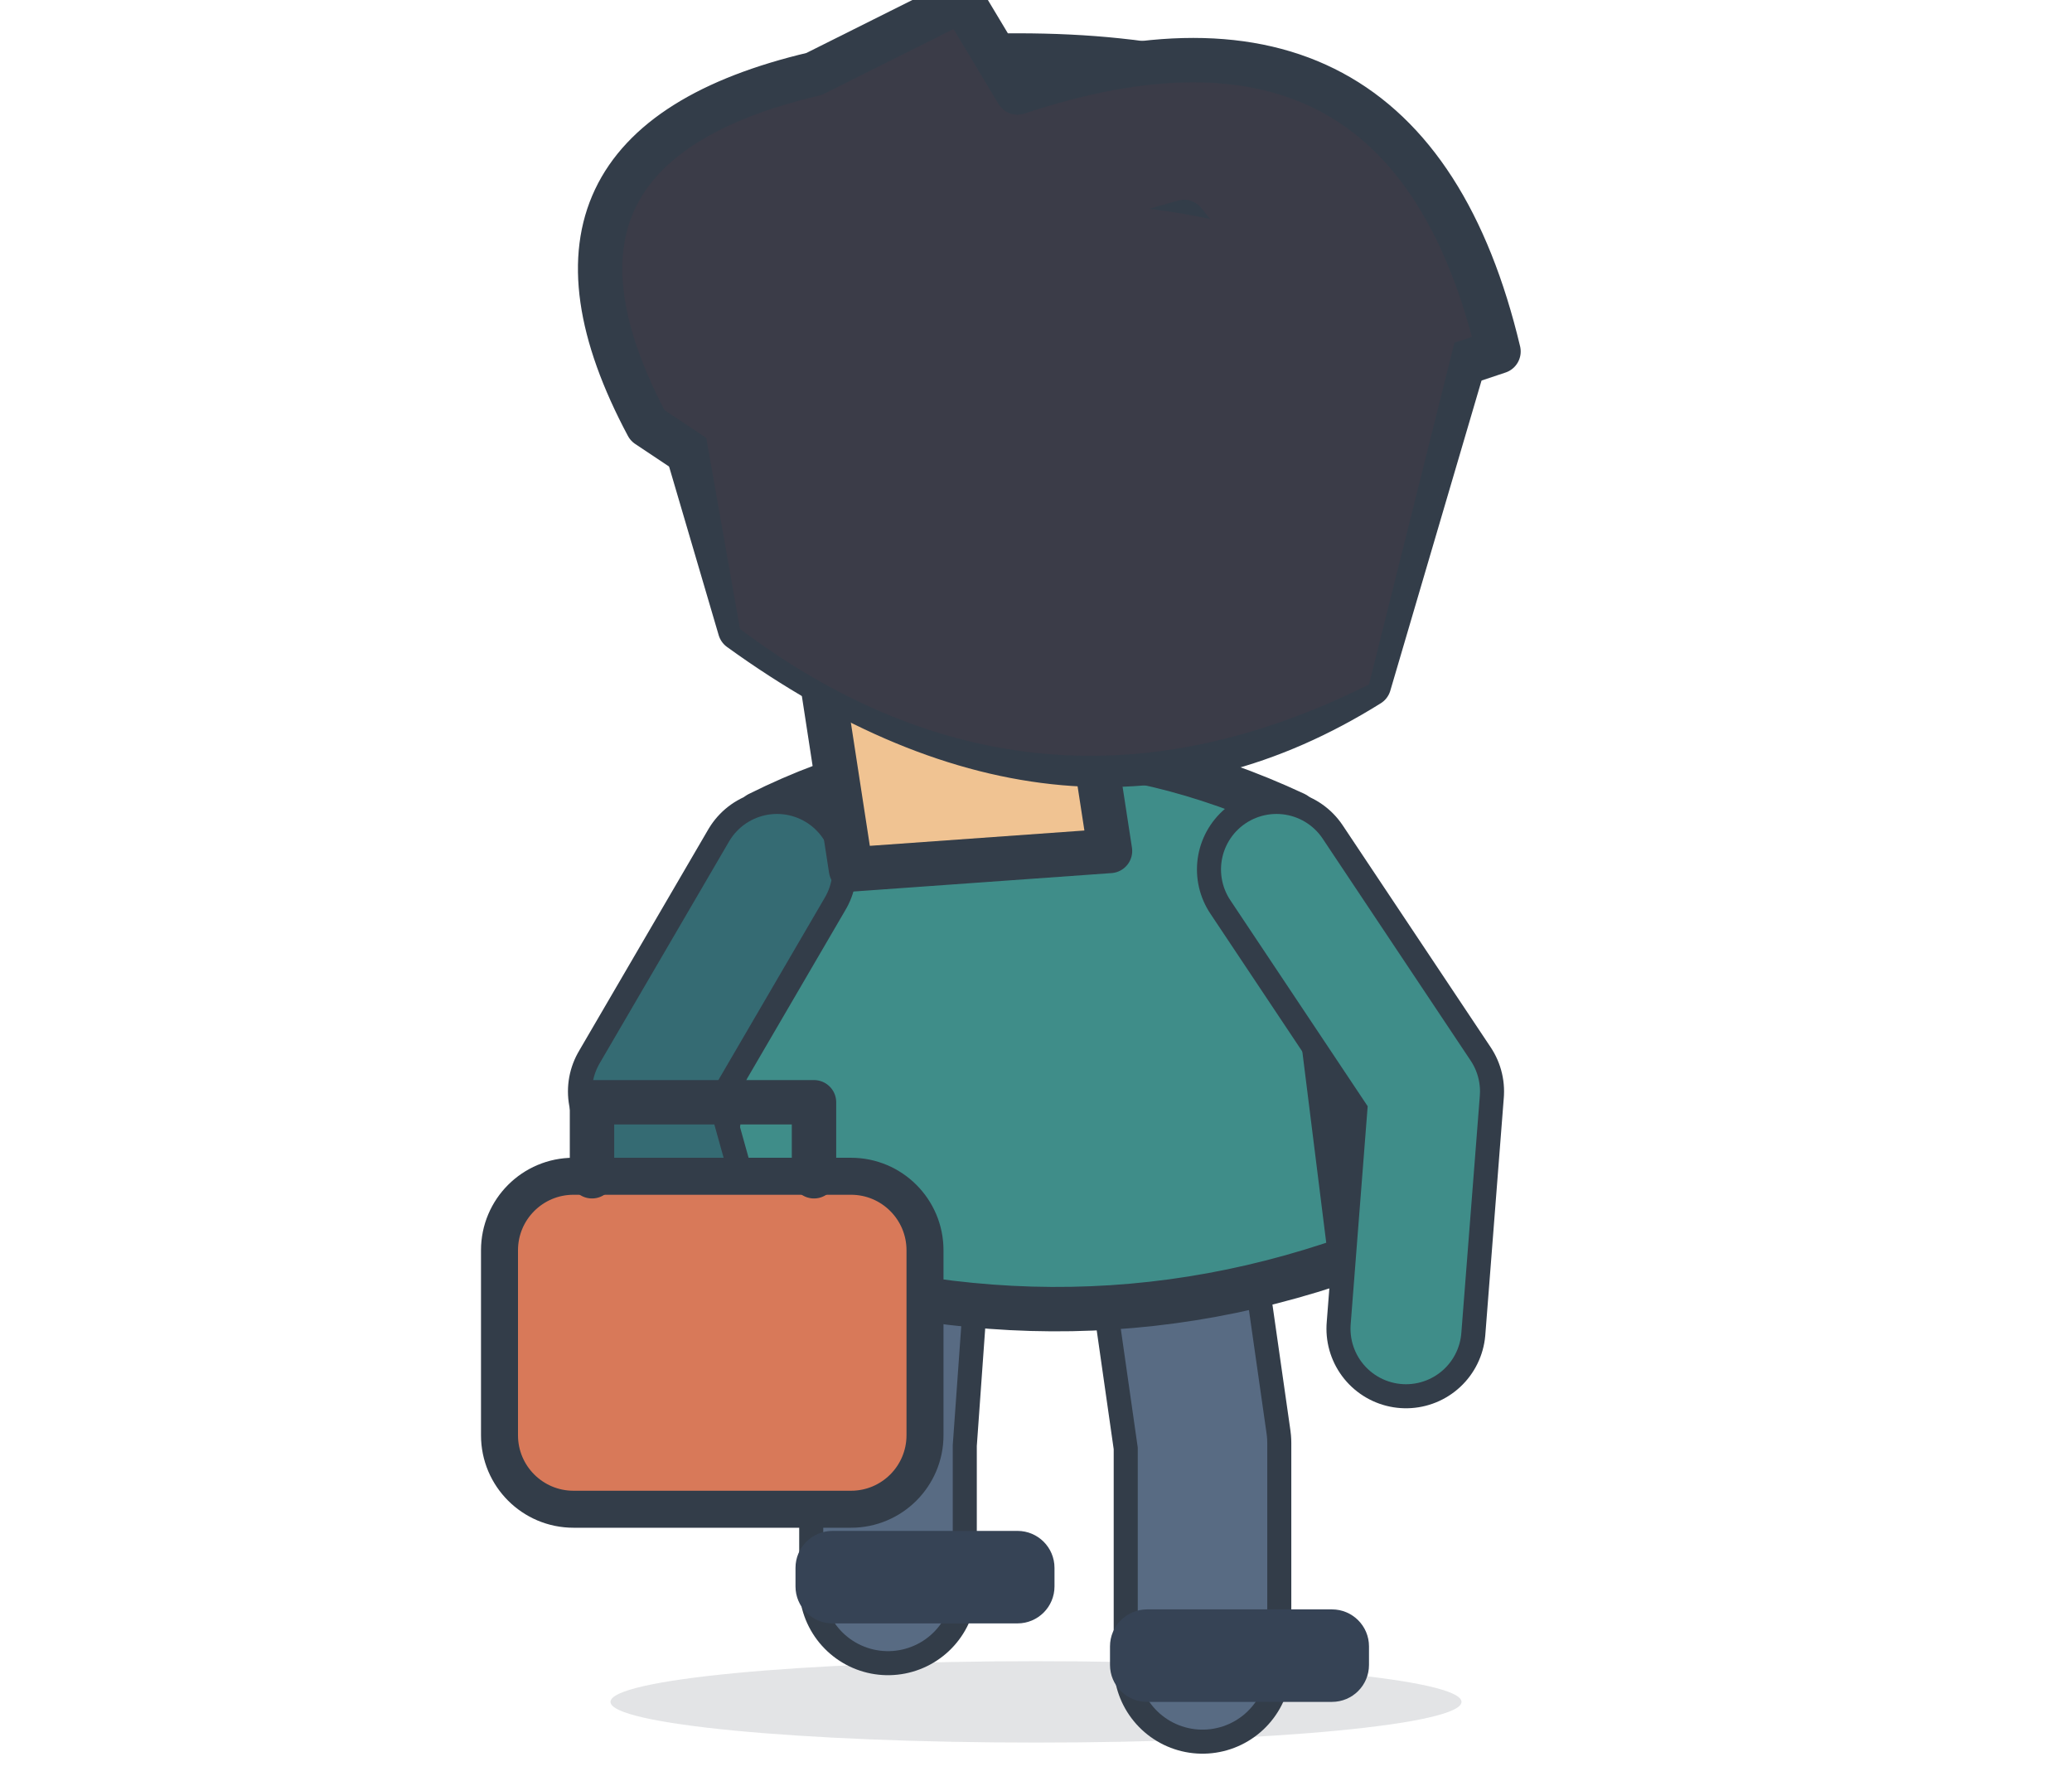
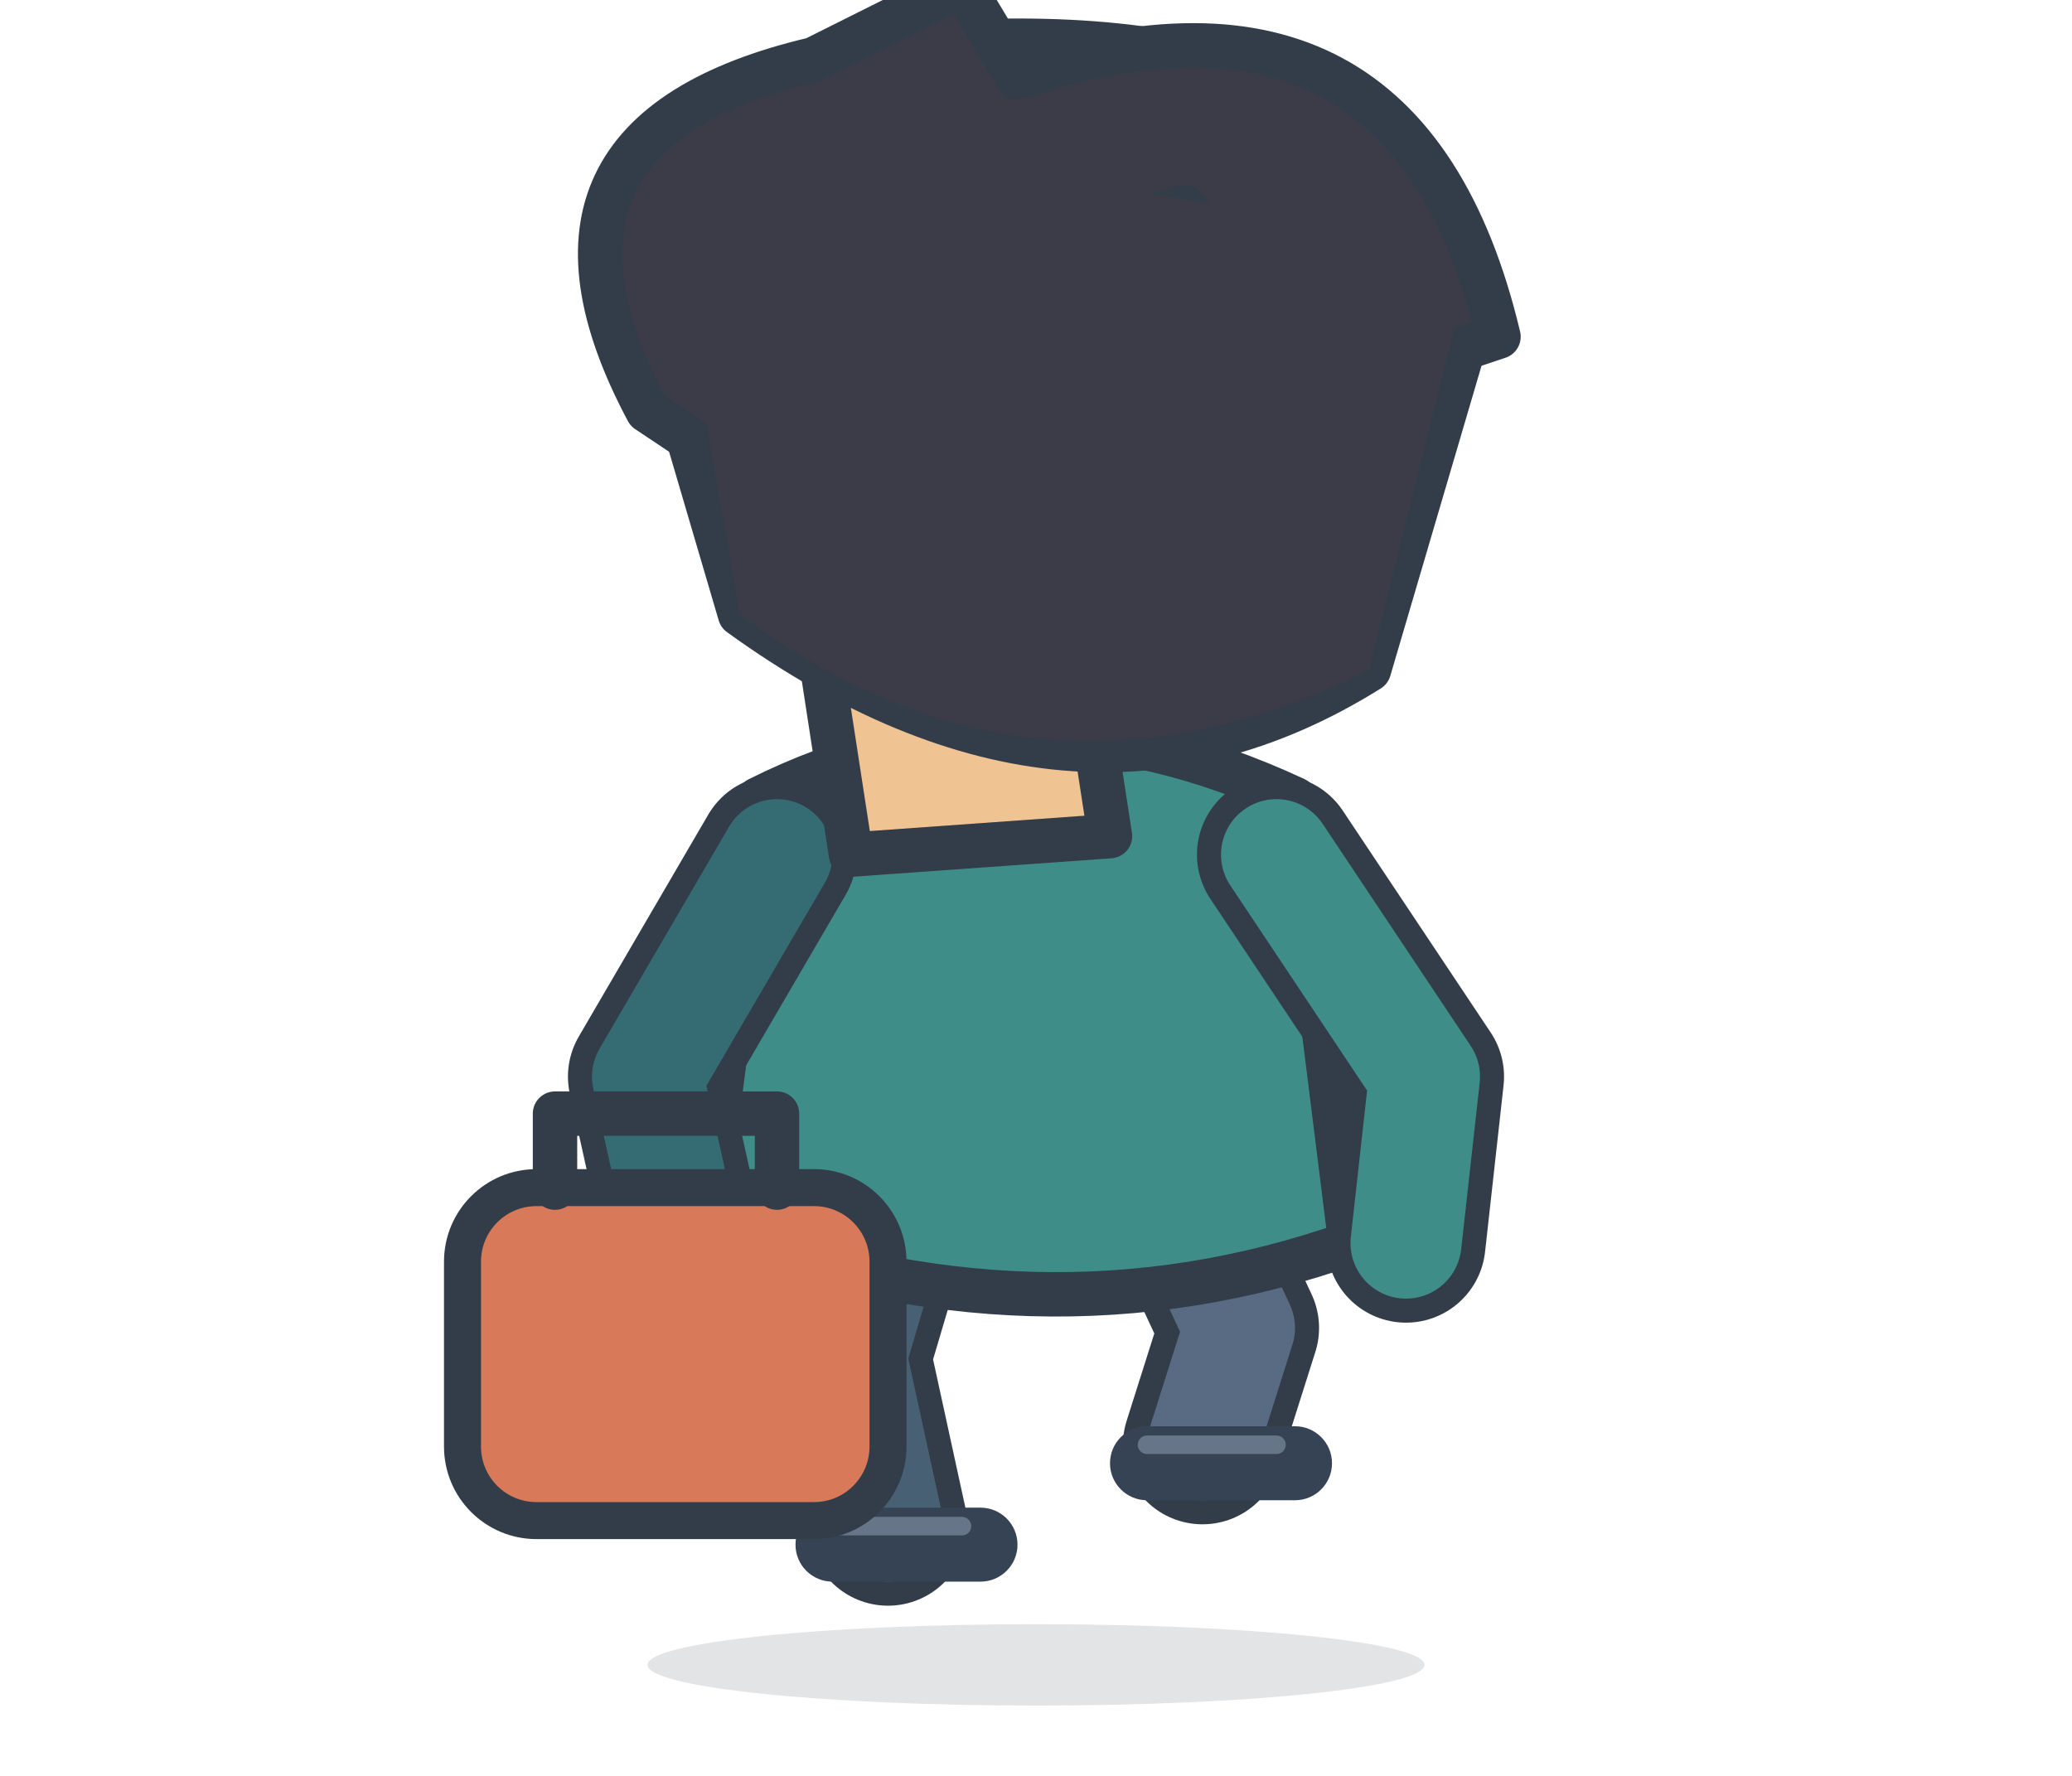
<svg xmlns="http://www.w3.org/2000/svg" width="112" height="96" viewBox="0 0 112 96">
-   <ellipse cx="56" cy="92" rx="23" ry="2.2" fill="#333d49" opacity=".14" />
-   <path d="M49 64L48 78L48 85.757" fill="none" stroke="#333d49" stroke-width="9.6" stroke-linejoin="round" stroke-linecap="round" />
-   <path d="M49 64L48 78L48 85.757" fill="none" stroke="#586b83" stroke-width="7" stroke-linejoin="round" stroke-linecap="round" />
-   <rect x="43" y="82.757" width="14" height="5" rx="2" fill="#364355" />
-   <path d="M63 64L65 78L65 90" fill="none" stroke="#333d49" stroke-width="9.6" stroke-linejoin="round" stroke-linecap="round" />
-   <path d="M63 64L65 78L65 90" fill="none" stroke="#586b83" stroke-width="7" stroke-linejoin="round" stroke-linecap="round" />
-   <rect x="60" y="87" width="14" height="5" rx="2" fill="#364355" />
-   <path d="M41 44q14-7 29 0l3 24q-17 6-35-1Z" fill="#3f8d89" stroke="#333d49" stroke-width="2.4" stroke-linejoin="round" stroke-linecap="round" />
-   <path d="M42 47L35 59L37 66.172" fill="none" stroke="#333d49" stroke-width="8.6" stroke-linejoin="round" stroke-linecap="round" />
-   <path d="M42 47L35 59L37 66.172" fill="none" stroke="#356b73" stroke-width="6" stroke-linejoin="round" stroke-linecap="round" />
-   <path d="M69 47L77 59L76 71.828" fill="none" stroke="#333d49" stroke-width="8.6" stroke-linejoin="round" stroke-linecap="round" />
-   <path d="M69 47L77 59L76 71.828" fill="none" stroke="#3f8d89" stroke-width="6" stroke-linejoin="round" stroke-linecap="round" />
-   <rect x="27" y="63.586" width="23" height="18" rx="4" fill="#d87959" stroke="#333d49" stroke-width="2" />
-   <path d="M32 63.586v-4h12v4" fill="none" stroke="#333d49" stroke-width="2.4" stroke-linejoin="round" stroke-linecap="round" />
-   <path d="M44 34 58 33l2 13-14 1Z" fill="#f0c392" stroke="#333d49" stroke-width="2.4" stroke-linejoin="round" stroke-linecap="round" />
-   <path d="M35 17Q34 3 55 3q23 0 24 17l-5 17Q58 47 40 34Z" fill="#f0c392" stroke="#333d49" stroke-width="2.4" stroke-linejoin="round" stroke-linecap="round" />
-   <path d="M35 23Q27 8 44 4L52 0l3 5Q76-2 81 19l-9 3-8-10-21 6-2 9Z" fill="#3b3c48" stroke="#333d49" stroke-width="2.4" stroke-linejoin="round" stroke-linecap="round" />
-   <path d="M37 17q20-12 42 0l-5 20q-18 9-34-3Z" fill="#3b3c48" />
+   <ellipse cx="56" cy="90" rx="21" ry="2.2" fill="#333d49" opacity=".14" />
+   <path d="M63 63.2L67 71.785L65 78.1" fill="none" stroke="#333d49" stroke-width="8.6" stroke-linejoin="round" stroke-linecap="round" />
+   <path d="M63 63.2L67 71.785L65 78.1" fill="none" stroke="#586b83" stroke-width="6" stroke-linejoin="round" stroke-linecap="round" />
+   <rect x="60" y="77.1" width="12" height="4" rx="2" fill="#364355" />
+   <path d="M62 78.1h7" fill="none" stroke="#667587" stroke-width="1" stroke-linejoin="round" stroke-linecap="round" />
+   <path d="M49 63.2L46 73.325L48 82.5" fill="none" stroke="#333d49" stroke-width="8.6" stroke-linejoin="round" stroke-linecap="round" />
+   <path d="M49 63.2L46 73.325L48 82.5" fill="none" stroke="#486074" stroke-width="6" stroke-linejoin="round" stroke-linecap="round" />
+   <rect x="43" y="81.5" width="12" height="4" rx="2" fill="#364355" />
+   <path d="M45 82.5h7" fill="none" stroke="#667587" stroke-width="1" stroke-linejoin="round" stroke-linecap="round" />
+   <g transform="translate(0 -0.8)">
+     <path d="M41 44q14-7 29 0l3 24q-17 6-35-1Z" fill="#3f8d89" stroke="#333d49" stroke-width="2.4" stroke-linejoin="round" stroke-linecap="round" />
+     <path d="M42 47L35 59L37 68" fill="none" stroke="#333d49" stroke-width="8.6" stroke-linejoin="round" stroke-linecap="round" />
+     <path d="M42 47L35 59L37 68" fill="none" stroke="#356b73" stroke-width="6" stroke-linejoin="round" stroke-linecap="round" />
+     <path d="M69 47L77 59L76 68" fill="none" stroke="#333d49" stroke-width="8.6" stroke-linejoin="round" stroke-linecap="round" />
+     <path d="M69 47L77 59L76 68" fill="none" stroke="#3f8d89" stroke-width="6" stroke-linejoin="round" stroke-linecap="round" />
+     <rect x="25" y="65" width="23" height="18" rx="4" fill="#d87959" stroke="#333d49" stroke-width="2" />
+     <path d="M30 65v-4h12v4" fill="none" stroke="#333d49" stroke-width="2.4" stroke-linejoin="round" stroke-linecap="round" />
+     <path d="M44 34 58 33l2 13-14 1Z" fill="#f0c392" stroke="#333d49" stroke-width="2.4" stroke-linejoin="round" stroke-linecap="round" />
+     <path d="M35 17Q34 3 55 3q23 0 24 17l-5 17Q58 47 40 34Z" fill="#f0c392" stroke="#333d49" stroke-width="2.4" stroke-linejoin="round" stroke-linecap="round" />
+     <path d="M35 23Q27 8 44 4L52 0l3 5Q76-2 81 19l-9 3-8-10-21 6-2 9Z" fill="#3b3c48" stroke="#333d49" stroke-width="2.4" stroke-linejoin="round" stroke-linecap="round" />
+     <path d="M37 17q20-12 42 0l-5 20q-18 9-34-3Z" fill="#3b3c48" />
+   </g>
</svg>
